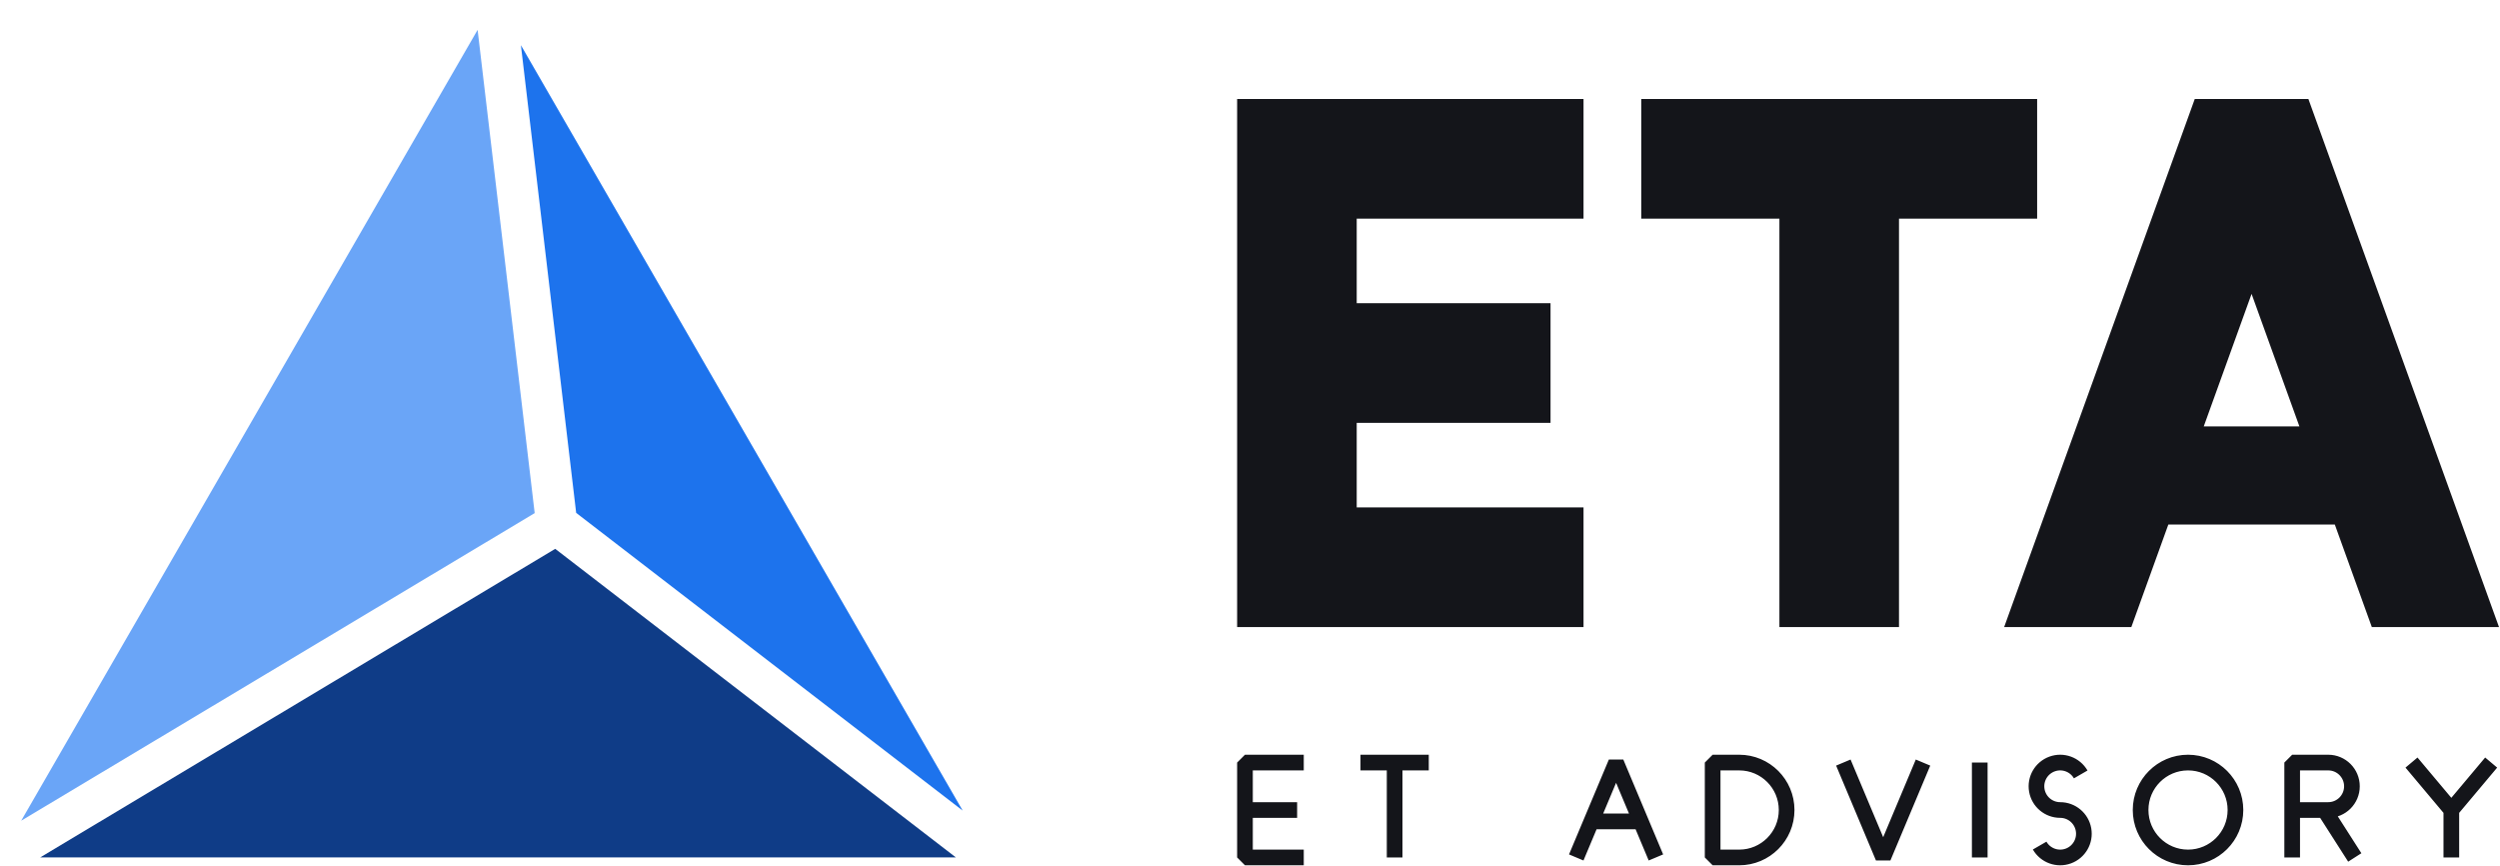
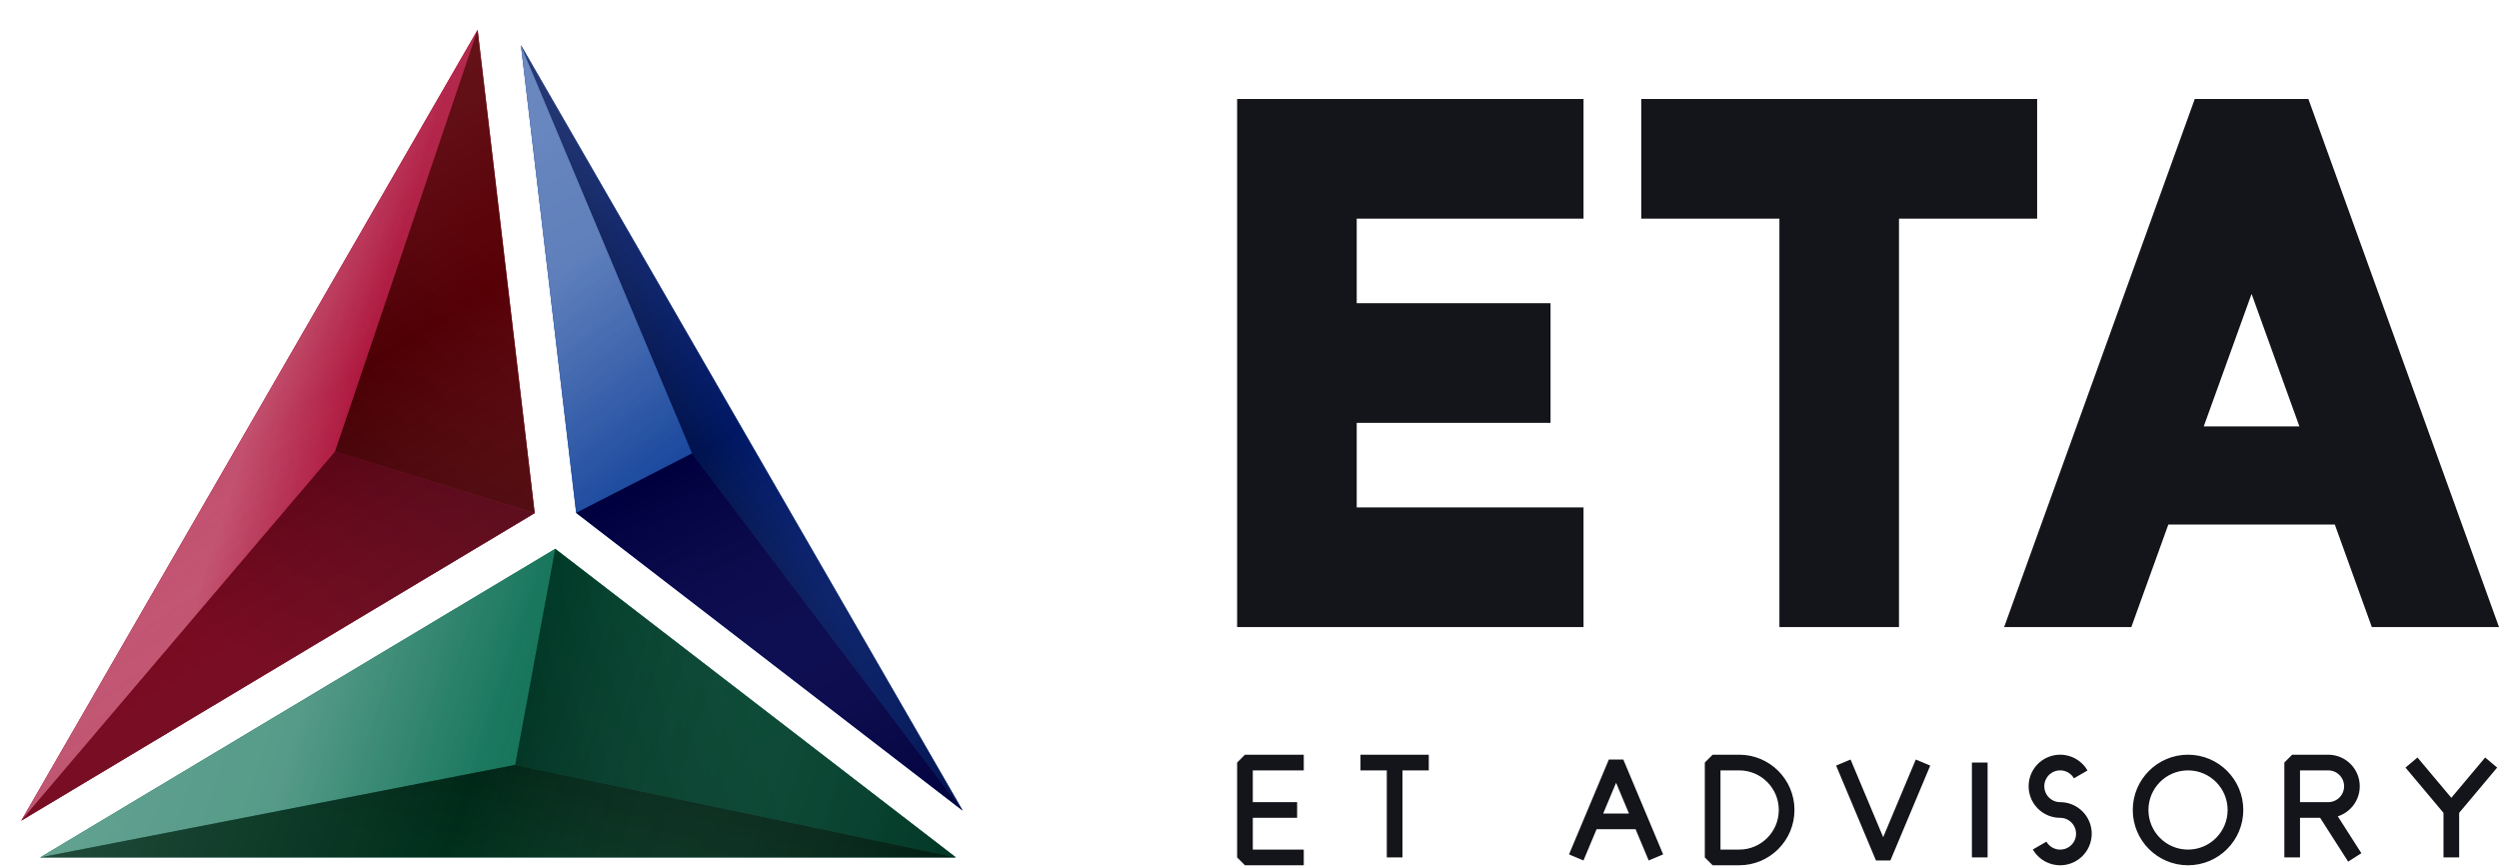
- <svg xmlns="http://www.w3.org/2000/svg" viewBox="0 0 303 104.92" width="303" height="104.92" role="img" aria-label="ET Advisory">
-   <path d="M57.91 3.62 L2.57 99.47 L64.83 62.19Z" fill="#6aa5f7" />
-   <path d="M116.72 98.24 L63.16 5.48 L69.86 62.16Z" fill="#1d73ed" />
-   <path d="M4.87 103.92 L115.9 103.92 L67.32 66.52Z" fill="#0f3c87" />
-   <path d="M150 12 L192 12 L192 26.5 L164.5 26.5 L164.5 36.75 L188 36.75 L188 51.25 L164.5 51.25 L164.5 61.5 L192 61.5 L192 76 L150 76ZM199 12 L247 12 L247 26.5 L230.25 26.5 L230.25 76 L215.75 76 L215.75 26.5 L199 26.5ZM243 76 L266.11 12 L279.89 12 L303 76 L287.58 76 L273 35.62 L258.42 76ZM266.2 51.68 L279.8 51.68 L284.09 63.57 L261.91 63.57Z" fill="#14151a" />
-   <path d="M158.08 0H150.95V11.5H158.08M150.95 5.75H157.275M164.957 0H173.237M169.097 0V11.5M191.118 11.5L195.948 0L200.778 11.5M192.958 7.13H198.938M207.656 0V11.5H210.876A5.75 5.75 0 0 0 210.876 0ZM223.503 0L228.333 11.5L233.163 0M240.041 0V11.5M252.283 1.438A2.875 2.875 0 1 0 249.793 5.75A2.875 2.875 0 1 1 247.303 10.062M265.295 0A5.75 5.75 0 1 1 265.295 11.5A5.75 5.75 0 1 1 265.295 0ZM277.923 11.5V0H282.293A2.875 2.875 0 0 1 282.293 5.75H277.923M281.833 5.75L285.513 11.5M292.39 0L297.22 5.75L302.05 0M297.22 5.75V11.5" fill="none" stroke="#14151a" stroke-width="1.9" stroke-linejoin="bevel" stroke-linecap="butt" transform="translate(0 92.42305)" />
+ <svg xmlns="http://www.w3.org/2000/svg" viewBox="0 0 303.00 104.92" role="img" aria-label="ET Advisory">
+   <defs>
+     <linearGradient id="a0" gradientUnits="userSpaceOnUse" x1="2.57" y1="3.62" x2="64.83" y2="99.47">
+       <stop offset="0" stop-color="#fff" stop-opacity=".16" />
+       <stop offset=".5" stop-color="#fff" stop-opacity="0" />
+       <stop offset="1" stop-color="#000" stop-opacity=".22" />
+     </linearGradient>
+     <linearGradient id="a0f0" gradientUnits="userSpaceOnUse" x1="30.24" y1="51.55" x2="40.62" y2="54.74">
+       <stop offset="0" stop-color="#fff" stop-opacity="0.24" />
+       <stop offset="1" stop-color="#fff" stop-opacity="0.0" />
+     </linearGradient>
+     <linearGradient id="a0f1" gradientUnits="userSpaceOnUse" x1="33.7" y1="80.83" x2="40.62" y2="54.74">
+       <stop offset="0" stop-color="#000" stop-opacity="0.0" />
+       <stop offset="1" stop-color="#000" stop-opacity="0.26" />
+     </linearGradient>
+     <linearGradient id="a0f2" gradientUnits="userSpaceOnUse" x1="61.37" y1="32.91" x2="40.62" y2="54.74">
+       <stop offset="0" stop-color="#000" stop-opacity="0.0" />
+       <stop offset="1" stop-color="#000" stop-opacity="0.2" />
+     </linearGradient>
+     <linearGradient id="a1" gradientUnits="userSpaceOnUse" x1="63.16" y1="5.48" x2="116.72" y2="98.24">
+       <stop offset="0" stop-color="#fff" stop-opacity=".16" />
+       <stop offset=".5" stop-color="#fff" stop-opacity="0" />
+       <stop offset="1" stop-color="#000" stop-opacity=".22" />
+     </linearGradient>
+     <linearGradient id="a1f0" gradientUnits="userSpaceOnUse" x1="66.51" y1="33.82" x2="83.92" y2="54.95">
+       <stop offset="0" stop-color="#fff" stop-opacity="0.24" />
+       <stop offset="1" stop-color="#fff" stop-opacity="0.0" />
+     </linearGradient>
+     <linearGradient id="a1f1" gradientUnits="userSpaceOnUse" x1="89.94" y1="51.86" x2="83.92" y2="54.95">
+       <stop offset="0" stop-color="#000" stop-opacity="0.0" />
+       <stop offset="1" stop-color="#000" stop-opacity="0.26" />
+     </linearGradient>
+     <linearGradient id="a1f2" gradientUnits="userSpaceOnUse" x1="93.29" y1="80.2" x2="83.92" y2="54.95">
+       <stop offset="0" stop-color="#000" stop-opacity="0.0" />
+       <stop offset="1" stop-color="#000" stop-opacity="0.2" />
+     </linearGradient>
+     <linearGradient id="a2" gradientUnits="userSpaceOnUse" x1="4.87" y1="66.52" x2="115.9" y2="103.92">
+       <stop offset="0" stop-color="#fff" stop-opacity=".16" />
+       <stop offset=".5" stop-color="#fff" stop-opacity="0" />
+       <stop offset="1" stop-color="#000" stop-opacity=".22" />
+     </linearGradient>
+     <linearGradient id="a2f0" gradientUnits="userSpaceOnUse" x1="36.09" y1="85.22" x2="62.47" y2="92.7">
+       <stop offset="0" stop-color="#fff" stop-opacity="0.24" />
+       <stop offset="1" stop-color="#fff" stop-opacity="0.0" />
+     </linearGradient>
+     <linearGradient id="a2f1" gradientUnits="userSpaceOnUse" x1="91.61" y1="85.22" x2="62.47" y2="92.7">
+       <stop offset="0" stop-color="#000" stop-opacity="0.0" />
+       <stop offset="1" stop-color="#000" stop-opacity="0.26" />
+     </linearGradient>
+     <linearGradient id="a2f2" gradientUnits="userSpaceOnUse" x1="60.39" y1="103.92" x2="62.47" y2="92.7">
+       <stop offset="0" stop-color="#000" stop-opacity="0.0" />
+       <stop offset="1" stop-color="#000" stop-opacity="0.2" />
+     </linearGradient>
+   </defs>
+   <g>
+     <path d="M57.91 3.62 L2.57 99.47 L64.83 62.19Z" fill="#9b1738" />
+     <path d="M57.91 3.62 L2.57 99.47 L40.62 54.74Z" fill="#af1940" />
+     <path d="M57.91 3.62 L2.57 99.47 L40.62 54.74Z" fill="url(#a0f0)" />
+     <path d="M2.57 99.47 L64.83 62.19 L40.62 54.74Z" fill="#750018" />
+     <path d="M2.57 99.47 L64.83 62.19 L40.62 54.74Z" fill="url(#a0f1)" />
+     <path d="M64.83 62.19 L57.91 3.62 L40.62 54.74Z" fill="#580006" />
+     <path d="M64.83 62.19 L57.91 3.62 L40.62 54.74Z" fill="url(#a0f2)" />
+     <path d="M57.91 3.62 L2.57 99.47 L64.83 62.19Z" fill="url(#a0)" />
+   </g>
+   <g>
+     <path d="M116.72 98.24 L63.16 5.48 L69.86 62.16Z" fill="#153e8a" />
+     <path d="M63.16 5.48 L69.86 62.16 L83.92 54.95Z" fill="#1a489e" />
+     <path d="M63.16 5.48 L69.86 62.16 L83.92 54.95Z" fill="url(#a1f0)" />
+     <path d="M63.16 5.48 L116.72 98.24 L83.92 54.95Z" fill="#001968" />
+     <path d="M63.16 5.48 L116.72 98.24 L83.92 54.95Z" fill="url(#a1f1)" />
+     <path d="M69.86 62.16 L116.72 98.24 L83.92 54.95Z" fill="#00004d" />
+     <path d="M69.86 62.16 L116.72 98.24 L83.92 54.95Z" fill="url(#a1f2)" />
+     <path d="M116.72 98.24 L63.16 5.48 L69.86 62.16Z" fill="url(#a1)" />
+   </g>
+   <g>
+     <path d="M4.87 103.92 L115.9 103.92 L67.32 66.52Z" fill="#12664f" />
+     <path d="M4.87 103.92 L67.32 66.52 L62.47 92.7Z" fill="#137359" />
+     <path d="M4.87 103.92 L67.32 66.52 L62.47 92.7Z" fill="url(#a2f0)" />
+     <path d="M67.32 66.52 L115.9 103.92 L62.47 92.7Z" fill="#00452f" />
+     <path d="M67.32 66.52 L115.9 103.92 L62.47 92.7Z" fill="url(#a2f1)" />
+     <path d="M4.87 103.92 L115.9 103.92 L62.47 92.7Z" fill="#002f1c" />
+     <path d="M4.87 103.92 L115.9 103.92 L62.47 92.7Z" fill="url(#a2f2)" />
+     <path d="M4.87 103.92 L115.9 103.92 L67.32 66.52Z" fill="url(#a2)" />
+   </g>
+   <path d="M0 0 L42 0 L42 14.5 L14.5 14.5 L14.5 24.75 L38 24.75 L38 39.25 L14.5 39.25 L14.5 49.5 L42 49.5 L42 64 L0 64ZM49 0 L97 0 L97 14.5 L80.25 14.5 L80.25 64 L65.75 64 L65.75 14.5 L49 14.5ZM93 64 L116.11 0 L129.89 0 L153 64 L137.58 64 L123 23.62 L108.42 64ZM116.2 39.68 L129.8 39.68 L134.09 51.57 L111.91 51.57Z" transform="translate(150 12)" fill="#14151a" />
+   <path d="M8.08 0H0.95V11.5H8.08M0.95 5.75H7.275M14.957 0H23.237M19.097 0V11.5M41.118 11.5L45.948 0L50.778 11.5M42.958 7.13H48.938M57.656 0V11.5H60.876A5.75 5.75 0 0 0 60.876 0ZM73.503 0L78.333 11.5L83.163 0M90.041 0V11.5M102.283 1.438A2.875 2.875 0 1 0 99.793 5.75A2.875 2.875 0 1 1 97.303 10.062M115.295 0A5.75 5.75 0 1 1 115.295 11.5A5.75 5.75 0 1 1 115.295 0ZM127.923 11.5V0H132.293A2.875 2.875 0 0 1 132.293 5.75H127.923M131.833 5.75L135.513 11.5M142.39 0L147.22 5.75L152.05 0M147.22 5.75V11.5" transform="translate(150 92.42)" fill="none" stroke="#14151a" stroke-width="1.9" stroke-linejoin="bevel" />
</svg>
